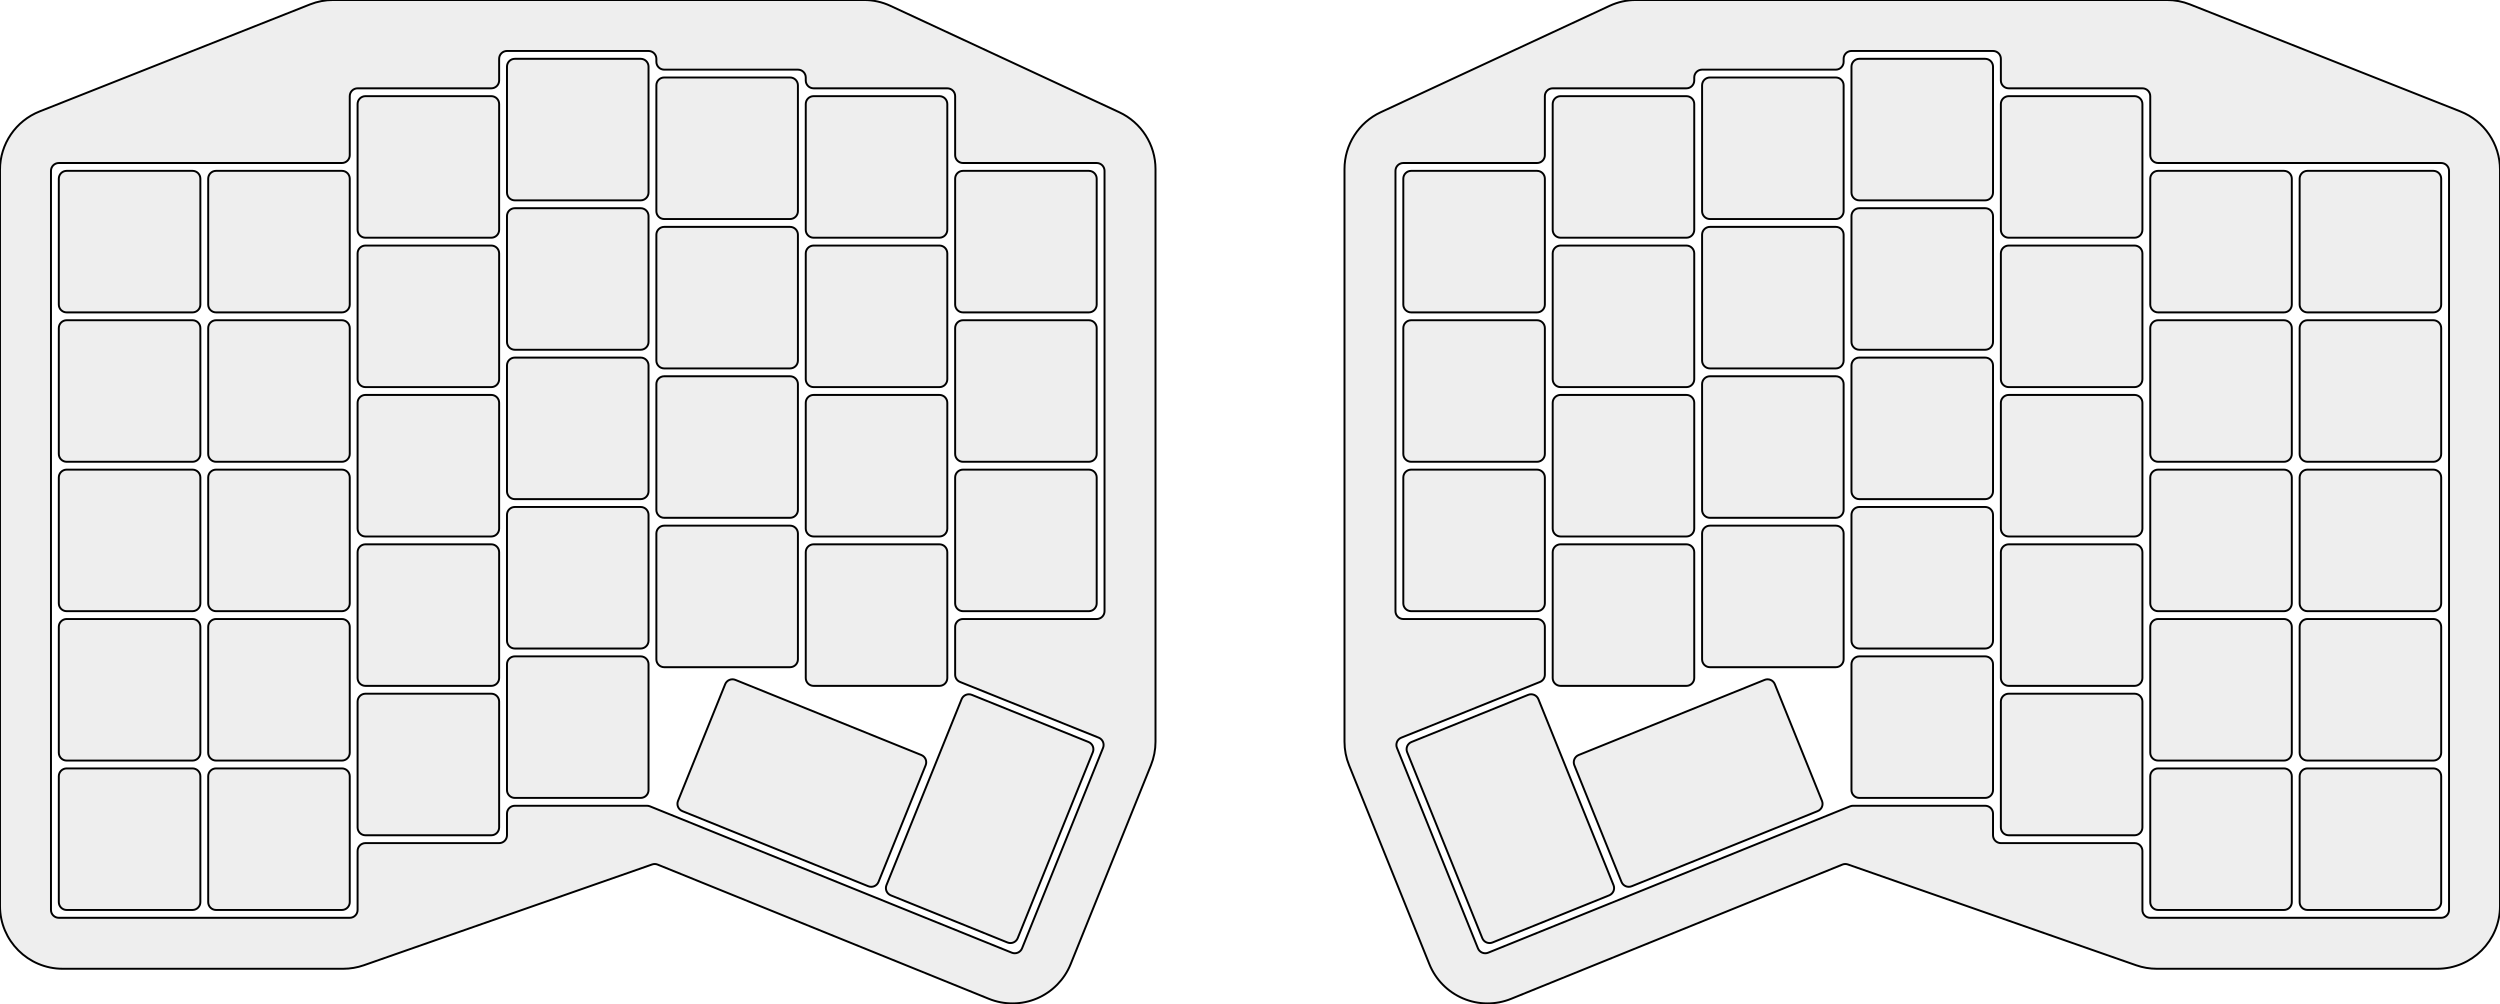
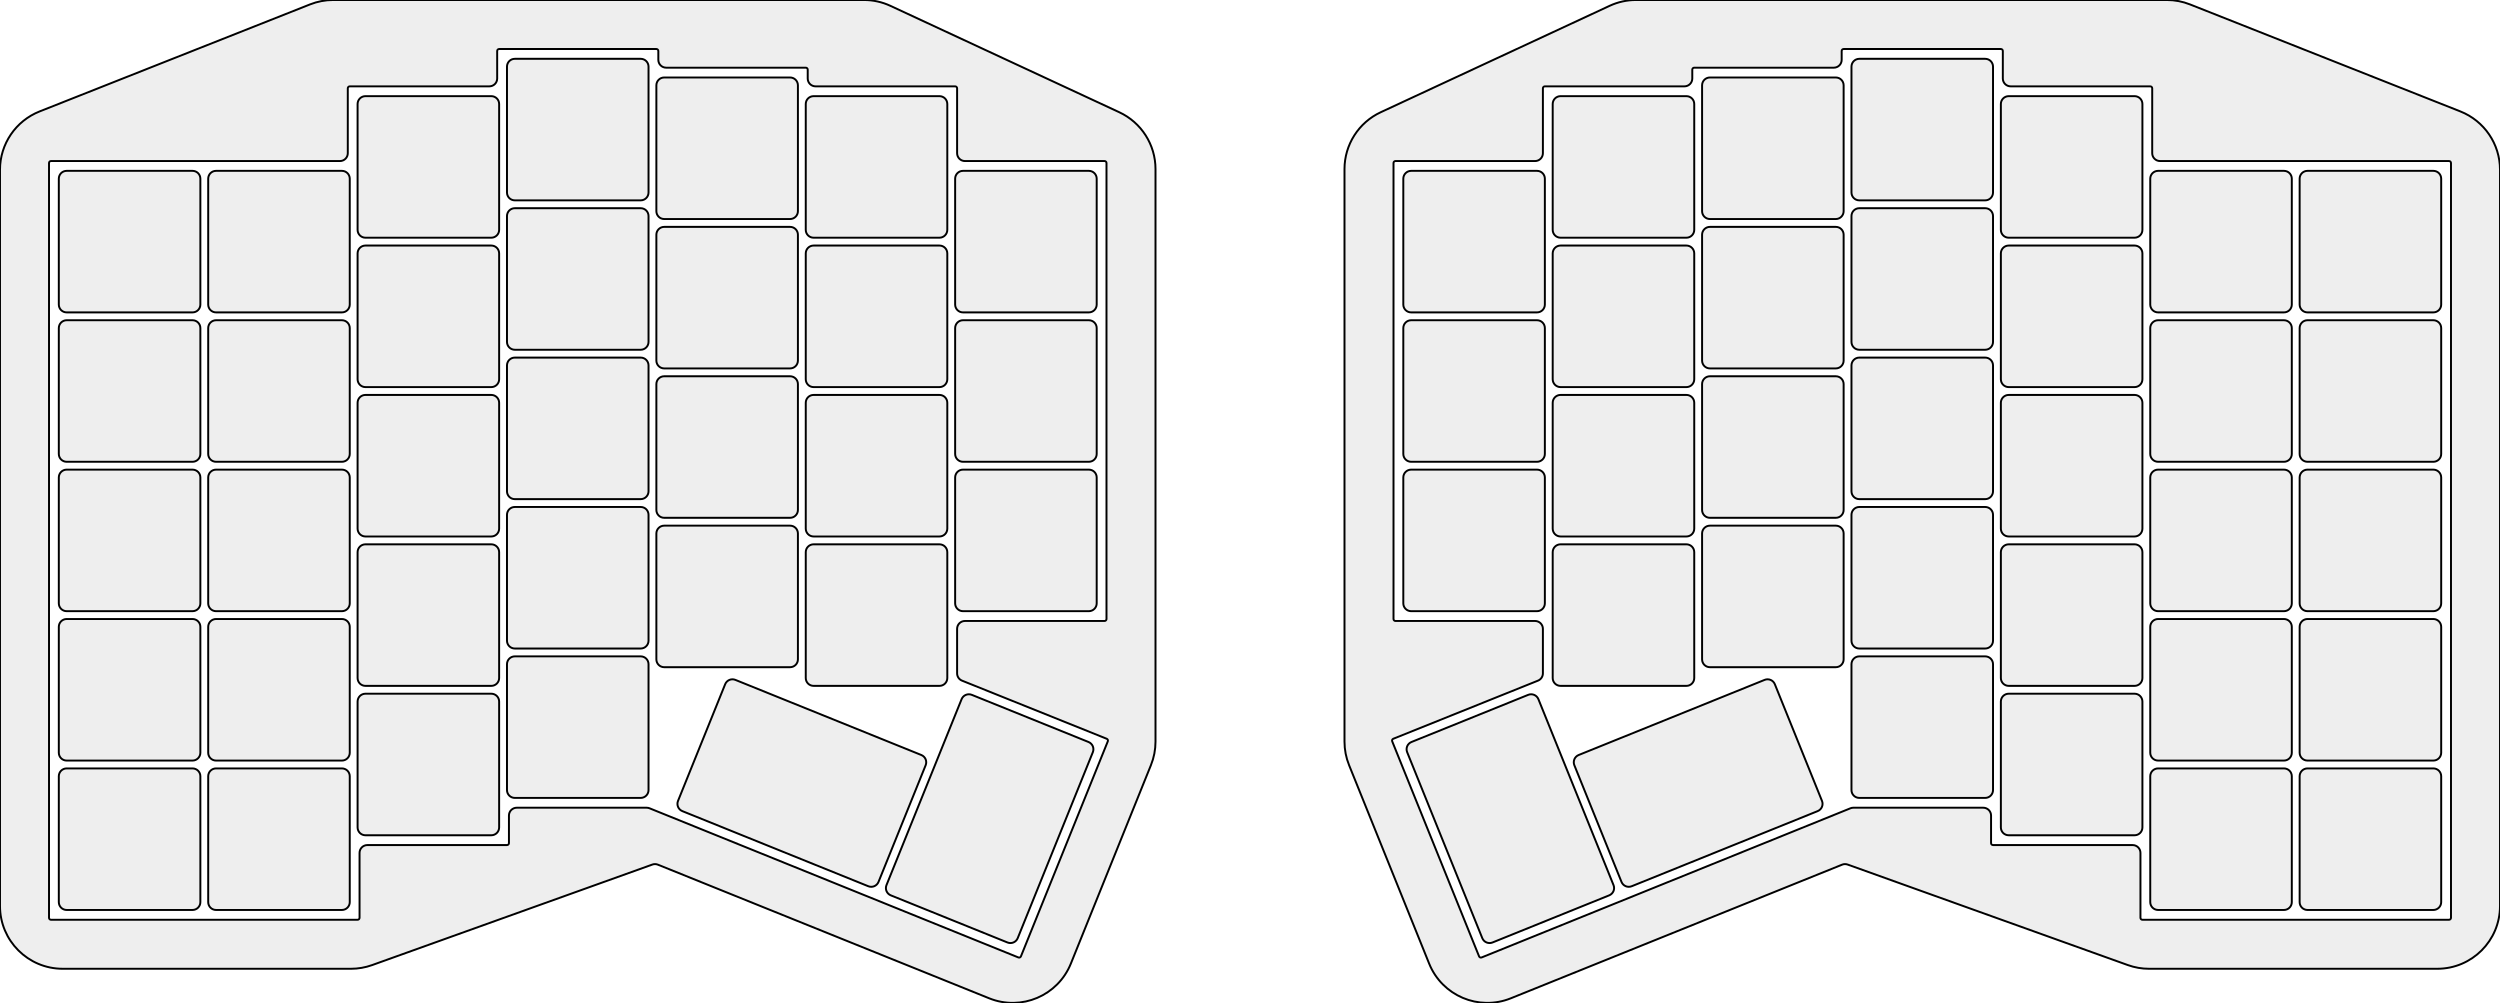
- <svg xmlns="http://www.w3.org/2000/svg" width="318.8mm" height="127.957mm" viewBox="0 0 318.8 127.957">
+ <svg xmlns="http://www.w3.org/2000/svg" width="318.8mm" height="127.886mm" viewBox="0 0 318.8 127.886">
  <g id="svgGroup" stroke-linecap="round" fill-rule="evenodd" font-size="9pt" stroke="#000" stroke-width="0.25mm" fill="none" style="stroke:#000;stroke-width:0.25mm;fill:#EEEEEE">
-     <path d="M 7.5 117.038 L 44.6 117.038 A 1 1 0 0 0 45.6 116.038 L 45.6 108.513 A 1 1 0 0 1 46.6 107.513 L 63.65 107.513 A 1 1 0 0 0 64.65 106.513 L 64.65 103.75 A 1 1 0 0 1 65.65 102.75 L 82.505 102.75 A 1 1 0 0 1 82.88 102.823 L 129.029 121.488 A 1 1 0 0 0 130.331 120.935 L 140.66 95.37 A 1 1 0 0 0 140.106 94.068 L 122.427 86.964 A 1 1 0 0 1 121.8 86.037 L 121.8 79.937 A 1 1 0 0 1 122.8 78.937 L 139.85 78.937 A 1 1 0 0 0 140.85 77.937 L 140.85 21.787 A 1 1 0 0 0 139.85 20.787 L 122.8 20.787 A 1 1 0 0 1 121.8 19.787 L 121.8 12.263 A 1 1 0 0 0 120.8 11.263 L 103.75 11.263 A 1 1 0 0 1 102.75 10.263 L 102.75 9.881 A 1 1 0 0 0 101.75 8.881 L 84.7 8.881 A 1 1 0 0 1 83.7 7.881 L 83.7 7.5 A 1 1 0 0 0 82.7 6.5 L 64.65 6.5 A 1 1 0 0 0 63.65 7.5 L 63.65 10.263 A 1 1 0 0 1 62.65 11.263 L 45.6 11.263 A 1 1 0 0 0 44.6 12.263 L 44.6 19.787 A 1 1 0 0 1 43.6 20.787 L 7.5 20.787 A 1 1 0 0 0 6.5 21.787 L 6.5 116.038 A 1 1 0 0 0 7.5 117.038 Z M 274.2 117.038 L 311.3 117.038 A 1 1 0 0 0 312.3 116.038 L 312.3 21.787 A 1 1 0 0 0 311.3 20.787 L 275.2 20.787 A 1 1 0 0 1 274.2 19.787 L 274.2 12.263 A 1 1 0 0 0 273.2 11.263 L 256.15 11.263 A 1 1 0 0 1 255.15 10.263 L 255.15 7.5 A 1 1 0 0 0 254.15 6.5 L 236.1 6.5 A 1 1 0 0 0 235.1 7.5 L 235.1 7.881 A 1 1 0 0 1 234.1 8.881 L 217.05 8.881 A 1 1 0 0 0 216.05 9.881 L 216.05 10.263 A 1 1 0 0 1 215.05 11.263 L 198 11.263 A 1 1 0 0 0 197 12.263 L 197 19.787 A 1 1 0 0 1 196 20.787 L 178.95 20.787 A 1 1 0 0 0 177.95 21.787 L 177.95 77.937 A 1 1 0 0 0 178.95 78.937 L 196 78.937 A 1 1 0 0 1 197 79.937 L 197 86.037 A 1 1 0 0 1 196.373 86.964 L 178.694 94.068 A 1 1 0 0 0 178.14 95.37 L 188.469 120.935 A 1 1 0 0 0 189.771 121.488 L 235.92 102.823 A 1 1 0 0 1 236.295 102.75 L 253.15 102.75 A 1 1 0 0 1 254.15 103.75 L 254.15 106.513 A 1 1 0 0 0 255.15 107.513 L 272.2 107.513 A 1 1 0 0 1 273.2 108.513 L 273.2 116.038 A 1 1 0 0 0 274.2 117.038 Z M 318.8 115.538 L 318.8 21.647 A 8 8 0 0 0 313.744 14.208 L 279.263 0.561 A 8 8 0 0 0 276.319 0 L 208.625 0 A 8 8 0 0 0 205.252 0.746 L 176.077 14.309 A 8 8 0 0 0 171.45 21.563 L 171.45 94.587 A 8 8 0 0 0 172.032 97.581 L 182.273 122.951 A 8 8 0 0 0 192.696 127.371 L 234.937 110.253 A 1 1 0 0 1 235.643 110.236 L 272.399 123.089 A 8 8 0 0 0 275.04 123.538 L 310.8 123.538 A 8 8 0 0 0 318.8 115.538 Z M 0 115.538 L 0 21.647 A 8 8 0 0 1 5.056 14.208 L 39.537 0.561 A 8 8 0 0 1 42.481 0 L 110.175 0 A 8 8 0 0 1 113.548 0.746 L 142.723 14.309 A 8 8 0 0 1 147.35 21.563 L 147.35 94.587 A 8 8 0 0 1 146.768 97.581 L 136.527 122.951 A 8 8 0 0 1 126.104 127.371 L 83.863 110.253 A 1 1 0 0 0 83.157 110.236 L 46.401 123.089 A 8 8 0 0 1 43.76 123.538 L 8 123.538 A 8 8 0 0 1 0 115.538 Z M 87.013 103.434 L 110.726 113.014 A 1 1 0 0 0 112.027 112.462 L 118.04 97.58 A 1 1 0 0 0 117.487 96.279 L 93.774 86.698 A 1 1 0 0 0 92.473 87.251 L 86.46 102.132 A 1 1 0 0 0 87.013 103.434 Z M 129.778 119.634 L 139.359 95.921 A 1 1 0 0 0 138.806 94.619 L 123.925 88.607 A 1 1 0 0 0 122.623 89.159 L 113.043 112.872 A 1 1 0 0 0 113.595 114.174 L 128.477 120.186 A 1 1 0 0 0 129.778 119.634 Z M 208.074 113.014 L 231.787 103.434 A 1 1 0 0 0 232.34 102.132 L 226.327 87.251 A 1 1 0 0 0 225.026 86.698 L 201.313 96.279 A 1 1 0 0 0 200.76 97.58 L 206.773 112.462 A 1 1 0 0 0 208.074 113.014 Z M 196.177 89.159 L 205.757 112.872 A 1 1 0 0 1 205.205 114.174 L 190.323 120.186 A 1 1 0 0 1 189.022 119.634 L 179.441 95.921 A 1 1 0 0 1 179.994 94.619 L 194.875 88.607 A 1 1 0 0 1 196.177 89.159 Z M 8.5 116.038 L 24.55 116.038 A 1 1 0 0 0 25.55 115.038 L 25.55 98.988 A 1 1 0 0 0 24.55 97.988 L 8.5 97.988 A 1 1 0 0 0 7.5 98.988 L 7.5 115.038 A 1 1 0 0 0 8.5 116.038 Z M 8.5 96.988 L 24.55 96.988 A 1 1 0 0 0 25.55 95.988 L 25.55 79.937 A 1 1 0 0 0 24.55 78.937 L 8.5 78.937 A 1 1 0 0 0 7.5 79.937 L 7.5 95.988 A 1 1 0 0 0 8.5 96.988 Z M 27.55 116.038 L 43.6 116.038 A 1 1 0 0 0 44.6 115.038 L 44.6 98.988 A 1 1 0 0 0 43.6 97.988 L 27.55 97.988 A 1 1 0 0 0 26.55 98.988 L 26.55 115.038 A 1 1 0 0 0 27.55 116.038 Z M 27.55 96.988 L 43.6 96.988 A 1 1 0 0 0 44.6 95.988 L 44.6 79.937 A 1 1 0 0 0 43.6 78.937 L 27.55 78.937 A 1 1 0 0 0 26.55 79.937 L 26.55 95.988 A 1 1 0 0 0 27.55 96.988 Z M 46.6 106.513 L 62.65 106.513 A 1 1 0 0 0 63.65 105.513 L 63.65 89.462 A 1 1 0 0 0 62.65 88.462 L 46.6 88.462 A 1 1 0 0 0 45.6 89.462 L 45.6 105.513 A 1 1 0 0 0 46.6 106.513 Z M 46.6 87.462 L 62.65 87.462 A 1 1 0 0 0 63.65 86.462 L 63.65 70.412 A 1 1 0 0 0 62.65 69.412 L 46.6 69.412 A 1 1 0 0 0 45.6 70.412 L 45.6 86.462 A 1 1 0 0 0 46.6 87.462 Z M 65.65 101.75 L 81.7 101.75 A 1 1 0 0 0 82.7 100.75 L 82.7 84.7 A 1 1 0 0 0 81.7 83.7 L 65.65 83.7 A 1 1 0 0 0 64.65 84.7 L 64.65 100.75 A 1 1 0 0 0 65.65 101.75 Z M 65.65 82.7 L 81.7 82.7 A 1 1 0 0 0 82.7 81.7 L 82.7 65.65 A 1 1 0 0 0 81.7 64.65 L 65.65 64.65 A 1 1 0 0 0 64.65 65.65 L 64.65 81.7 A 1 1 0 0 0 65.65 82.7 Z M 84.7 85.081 L 100.75 85.081 A 1 1 0 0 0 101.75 84.081 L 101.75 68.031 A 1 1 0 0 0 100.75 67.031 L 84.7 67.031 A 1 1 0 0 0 83.7 68.031 L 83.7 84.081 A 1 1 0 0 0 84.7 85.081 Z M 103.75 87.462 L 119.8 87.462 A 1 1 0 0 0 120.8 86.462 L 120.8 70.412 A 1 1 0 0 0 119.8 69.412 L 103.75 69.412 A 1 1 0 0 0 102.75 70.412 L 102.75 86.462 A 1 1 0 0 0 103.75 87.462 Z M 294.25 116.038 L 310.3 116.038 A 1 1 0 0 0 311.3 115.038 L 311.3 98.988 A 1 1 0 0 0 310.3 97.988 L 294.25 97.988 A 1 1 0 0 0 293.25 98.988 L 293.25 115.038 A 1 1 0 0 0 294.25 116.038 Z M 294.25 96.988 L 310.3 96.988 A 1 1 0 0 0 311.3 95.988 L 311.3 79.937 A 1 1 0 0 0 310.3 78.937 L 294.25 78.937 A 1 1 0 0 0 293.25 79.937 L 293.25 95.988 A 1 1 0 0 0 294.25 96.988 Z M 275.2 116.038 L 291.25 116.038 A 1 1 0 0 0 292.25 115.038 L 292.25 98.988 A 1 1 0 0 0 291.25 97.988 L 275.2 97.988 A 1 1 0 0 0 274.2 98.988 L 274.2 115.038 A 1 1 0 0 0 275.2 116.038 Z M 275.2 96.988 L 291.25 96.988 A 1 1 0 0 0 292.25 95.988 L 292.25 79.937 A 1 1 0 0 0 291.25 78.937 L 275.2 78.937 A 1 1 0 0 0 274.2 79.937 L 274.2 95.988 A 1 1 0 0 0 275.2 96.988 Z M 256.15 106.513 L 272.2 106.513 A 1 1 0 0 0 273.2 105.513 L 273.2 89.462 A 1 1 0 0 0 272.2 88.462 L 256.15 88.462 A 1 1 0 0 0 255.15 89.462 L 255.15 105.513 A 1 1 0 0 0 256.15 106.513 Z M 256.15 87.462 L 272.2 87.462 A 1 1 0 0 0 273.2 86.462 L 273.2 70.412 A 1 1 0 0 0 272.2 69.412 L 256.15 69.412 A 1 1 0 0 0 255.15 70.412 L 255.15 86.462 A 1 1 0 0 0 256.15 87.462 Z M 237.1 101.75 L 253.15 101.75 A 1 1 0 0 0 254.15 100.75 L 254.15 84.7 A 1 1 0 0 0 253.15 83.7 L 237.1 83.7 A 1 1 0 0 0 236.1 84.7 L 236.1 100.75 A 1 1 0 0 0 237.1 101.75 Z M 237.1 82.7 L 253.15 82.7 A 1 1 0 0 0 254.15 81.7 L 254.15 65.65 A 1 1 0 0 0 253.15 64.65 L 237.1 64.65 A 1 1 0 0 0 236.1 65.65 L 236.1 81.7 A 1 1 0 0 0 237.1 82.7 Z M 218.05 85.081 L 234.1 85.081 A 1 1 0 0 0 235.1 84.081 L 235.1 68.031 A 1 1 0 0 0 234.1 67.031 L 218.05 67.031 A 1 1 0 0 0 217.05 68.031 L 217.05 84.081 A 1 1 0 0 0 218.05 85.081 Z M 199 87.462 L 215.05 87.462 A 1 1 0 0 0 216.05 86.462 L 216.05 70.412 A 1 1 0 0 0 215.05 69.412 L 199 69.412 A 1 1 0 0 0 198 70.412 L 198 86.462 A 1 1 0 0 0 199 87.462 Z M 8.5 77.937 L 24.55 77.937 A 1 1 0 0 0 25.55 76.937 L 25.55 60.887 A 1 1 0 0 0 24.55 59.887 L 8.5 59.887 A 1 1 0 0 0 7.5 60.887 L 7.5 76.937 A 1 1 0 0 0 8.5 77.937 Z M 8.5 58.887 L 24.55 58.887 A 1 1 0 0 0 25.55 57.887 L 25.55 41.837 A 1 1 0 0 0 24.55 40.837 L 8.5 40.837 A 1 1 0 0 0 7.5 41.837 L 7.5 57.887 A 1 1 0 0 0 8.5 58.887 Z M 8.5 39.837 L 24.55 39.837 A 1 1 0 0 0 25.55 38.837 L 25.55 22.787 A 1 1 0 0 0 24.55 21.787 L 8.5 21.787 A 1 1 0 0 0 7.5 22.787 L 7.5 38.837 A 1 1 0 0 0 8.5 39.837 Z M 27.55 77.937 L 43.6 77.937 A 1 1 0 0 0 44.6 76.937 L 44.6 60.887 A 1 1 0 0 0 43.6 59.887 L 27.55 59.887 A 1 1 0 0 0 26.55 60.887 L 26.55 76.937 A 1 1 0 0 0 27.55 77.937 Z M 27.55 58.887 L 43.6 58.887 A 1 1 0 0 0 44.6 57.887 L 44.6 41.837 A 1 1 0 0 0 43.6 40.837 L 27.55 40.837 A 1 1 0 0 0 26.55 41.837 L 26.55 57.887 A 1 1 0 0 0 27.55 58.887 Z M 27.55 39.837 L 43.6 39.837 A 1 1 0 0 0 44.6 38.837 L 44.6 22.787 A 1 1 0 0 0 43.6 21.787 L 27.55 21.787 A 1 1 0 0 0 26.55 22.787 L 26.55 38.837 A 1 1 0 0 0 27.55 39.837 Z M 46.6 68.412 L 62.65 68.412 A 1 1 0 0 0 63.65 67.412 L 63.65 51.362 A 1 1 0 0 0 62.65 50.362 L 46.6 50.362 A 1 1 0 0 0 45.6 51.362 L 45.6 67.412 A 1 1 0 0 0 46.6 68.412 Z M 46.6 49.363 L 62.65 49.363 A 1 1 0 0 0 63.65 48.363 L 63.65 32.313 A 1 1 0 0 0 62.65 31.313 L 46.6 31.313 A 1 1 0 0 0 45.6 32.313 L 45.6 48.363 A 1 1 0 0 0 46.6 49.363 Z M 46.6 30.313 L 62.65 30.313 A 1 1 0 0 0 63.65 29.313 L 63.65 13.263 A 1 1 0 0 0 62.65 12.263 L 46.6 12.263 A 1 1 0 0 0 45.6 13.263 L 45.6 29.313 A 1 1 0 0 0 46.6 30.313 Z M 65.65 63.65 L 81.7 63.65 A 1 1 0 0 0 82.7 62.65 L 82.7 46.6 A 1 1 0 0 0 81.7 45.6 L 65.65 45.6 A 1 1 0 0 0 64.65 46.6 L 64.65 62.65 A 1 1 0 0 0 65.65 63.65 Z M 65.65 44.6 L 81.7 44.6 A 1 1 0 0 0 82.7 43.6 L 82.7 27.55 A 1 1 0 0 0 81.7 26.55 L 65.65 26.55 A 1 1 0 0 0 64.65 27.55 L 64.65 43.6 A 1 1 0 0 0 65.65 44.6 Z M 65.65 25.55 L 81.7 25.55 A 1 1 0 0 0 82.7 24.55 L 82.7 8.5 A 1 1 0 0 0 81.7 7.5 L 65.65 7.5 A 1 1 0 0 0 64.65 8.5 L 64.65 24.55 A 1 1 0 0 0 65.65 25.55 Z M 84.7 66.031 L 100.75 66.031 A 1 1 0 0 0 101.75 65.031 L 101.75 48.981 A 1 1 0 0 0 100.75 47.981 L 84.7 47.981 A 1 1 0 0 0 83.7 48.981 L 83.7 65.031 A 1 1 0 0 0 84.7 66.031 Z M 84.7 46.981 L 100.75 46.981 A 1 1 0 0 0 101.75 45.981 L 101.75 29.931 A 1 1 0 0 0 100.75 28.931 L 84.7 28.931 A 1 1 0 0 0 83.7 29.931 L 83.7 45.981 A 1 1 0 0 0 84.7 46.981 Z M 84.7 27.931 L 100.75 27.931 A 1 1 0 0 0 101.75 26.931 L 101.75 10.881 A 1 1 0 0 0 100.75 9.881 L 84.7 9.881 A 1 1 0 0 0 83.7 10.881 L 83.7 26.931 A 1 1 0 0 0 84.7 27.931 Z M 103.75 68.412 L 119.8 68.412 A 1 1 0 0 0 120.8 67.412 L 120.8 51.362 A 1 1 0 0 0 119.8 50.362 L 103.75 50.362 A 1 1 0 0 0 102.75 51.362 L 102.75 67.412 A 1 1 0 0 0 103.75 68.412 Z M 103.75 49.363 L 119.8 49.363 A 1 1 0 0 0 120.8 48.363 L 120.8 32.313 A 1 1 0 0 0 119.8 31.313 L 103.75 31.313 A 1 1 0 0 0 102.75 32.313 L 102.75 48.363 A 1 1 0 0 0 103.75 49.363 Z M 103.75 30.313 L 119.8 30.313 A 1 1 0 0 0 120.8 29.313 L 120.8 13.263 A 1 1 0 0 0 119.8 12.263 L 103.75 12.263 A 1 1 0 0 0 102.75 13.263 L 102.75 29.313 A 1 1 0 0 0 103.75 30.313 Z M 122.8 77.937 L 138.85 77.937 A 1 1 0 0 0 139.85 76.937 L 139.85 60.887 A 1 1 0 0 0 138.85 59.887 L 122.8 59.887 A 1 1 0 0 0 121.8 60.887 L 121.8 76.937 A 1 1 0 0 0 122.8 77.937 Z M 122.8 58.887 L 138.85 58.887 A 1 1 0 0 0 139.85 57.887 L 139.85 41.837 A 1 1 0 0 0 138.85 40.837 L 122.8 40.837 A 1 1 0 0 0 121.8 41.837 L 121.8 57.887 A 1 1 0 0 0 122.8 58.887 Z M 122.8 39.837 L 138.85 39.837 A 1 1 0 0 0 139.85 38.837 L 139.85 22.787 A 1 1 0 0 0 138.85 21.787 L 122.8 21.787 A 1 1 0 0 0 121.8 22.787 L 121.8 38.837 A 1 1 0 0 0 122.8 39.837 Z M 294.25 77.937 L 310.3 77.937 A 1 1 0 0 0 311.3 76.937 L 311.3 60.887 A 1 1 0 0 0 310.3 59.887 L 294.25 59.887 A 1 1 0 0 0 293.25 60.887 L 293.25 76.937 A 1 1 0 0 0 294.25 77.937 Z M 294.25 58.887 L 310.3 58.887 A 1 1 0 0 0 311.3 57.887 L 311.3 41.837 A 1 1 0 0 0 310.3 40.837 L 294.25 40.837 A 1 1 0 0 0 293.25 41.837 L 293.25 57.887 A 1 1 0 0 0 294.25 58.887 Z M 294.25 39.837 L 310.3 39.837 A 1 1 0 0 0 311.3 38.837 L 311.3 22.787 A 1 1 0 0 0 310.3 21.787 L 294.25 21.787 A 1 1 0 0 0 293.25 22.787 L 293.25 38.837 A 1 1 0 0 0 294.25 39.837 Z M 275.2 77.937 L 291.25 77.937 A 1 1 0 0 0 292.25 76.937 L 292.25 60.887 A 1 1 0 0 0 291.25 59.887 L 275.2 59.887 A 1 1 0 0 0 274.2 60.887 L 274.2 76.937 A 1 1 0 0 0 275.2 77.937 Z M 275.2 58.887 L 291.25 58.887 A 1 1 0 0 0 292.25 57.887 L 292.25 41.837 A 1 1 0 0 0 291.25 40.837 L 275.2 40.837 A 1 1 0 0 0 274.2 41.837 L 274.2 57.887 A 1 1 0 0 0 275.2 58.887 Z M 275.2 39.837 L 291.25 39.837 A 1 1 0 0 0 292.25 38.837 L 292.25 22.787 A 1 1 0 0 0 291.25 21.787 L 275.2 21.787 A 1 1 0 0 0 274.2 22.787 L 274.2 38.837 A 1 1 0 0 0 275.2 39.837 Z M 256.15 68.412 L 272.2 68.412 A 1 1 0 0 0 273.2 67.412 L 273.2 51.362 A 1 1 0 0 0 272.2 50.362 L 256.15 50.362 A 1 1 0 0 0 255.15 51.362 L 255.15 67.412 A 1 1 0 0 0 256.15 68.412 Z M 256.15 49.363 L 272.2 49.363 A 1 1 0 0 0 273.2 48.363 L 273.2 32.313 A 1 1 0 0 0 272.2 31.313 L 256.15 31.313 A 1 1 0 0 0 255.15 32.313 L 255.15 48.363 A 1 1 0 0 0 256.15 49.363 Z M 256.15 30.313 L 272.2 30.313 A 1 1 0 0 0 273.2 29.313 L 273.2 13.263 A 1 1 0 0 0 272.2 12.263 L 256.15 12.263 A 1 1 0 0 0 255.15 13.263 L 255.15 29.313 A 1 1 0 0 0 256.15 30.313 Z M 237.1 63.65 L 253.15 63.65 A 1 1 0 0 0 254.15 62.65 L 254.15 46.6 A 1 1 0 0 0 253.15 45.6 L 237.1 45.6 A 1 1 0 0 0 236.1 46.6 L 236.1 62.65 A 1 1 0 0 0 237.1 63.65 Z M 237.1 44.6 L 253.15 44.6 A 1 1 0 0 0 254.15 43.6 L 254.15 27.55 A 1 1 0 0 0 253.15 26.55 L 237.1 26.55 A 1 1 0 0 0 236.1 27.55 L 236.1 43.6 A 1 1 0 0 0 237.1 44.6 Z M 237.1 25.55 L 253.15 25.55 A 1 1 0 0 0 254.15 24.55 L 254.15 8.5 A 1 1 0 0 0 253.15 7.5 L 237.1 7.5 A 1 1 0 0 0 236.1 8.5 L 236.1 24.55 A 1 1 0 0 0 237.1 25.55 Z M 218.05 66.031 L 234.1 66.031 A 1 1 0 0 0 235.1 65.031 L 235.1 48.981 A 1 1 0 0 0 234.1 47.981 L 218.05 47.981 A 1 1 0 0 0 217.05 48.981 L 217.05 65.031 A 1 1 0 0 0 218.05 66.031 Z M 218.05 46.981 L 234.1 46.981 A 1 1 0 0 0 235.1 45.981 L 235.1 29.931 A 1 1 0 0 0 234.1 28.931 L 218.05 28.931 A 1 1 0 0 0 217.05 29.931 L 217.05 45.981 A 1 1 0 0 0 218.05 46.981 Z M 218.05 27.931 L 234.1 27.931 A 1 1 0 0 0 235.1 26.931 L 235.1 10.881 A 1 1 0 0 0 234.1 9.881 L 218.05 9.881 A 1 1 0 0 0 217.05 10.881 L 217.05 26.931 A 1 1 0 0 0 218.05 27.931 Z M 199 68.412 L 215.05 68.412 A 1 1 0 0 0 216.05 67.412 L 216.05 51.362 A 1 1 0 0 0 215.05 50.362 L 199 50.362 A 1 1 0 0 0 198 51.362 L 198 67.412 A 1 1 0 0 0 199 68.412 Z M 199 49.363 L 215.05 49.363 A 1 1 0 0 0 216.05 48.363 L 216.05 32.313 A 1 1 0 0 0 215.05 31.313 L 199 31.313 A 1 1 0 0 0 198 32.313 L 198 48.363 A 1 1 0 0 0 199 49.363 Z M 199 30.313 L 215.05 30.313 A 1 1 0 0 0 216.05 29.313 L 216.05 13.263 A 1 1 0 0 0 215.05 12.263 L 199 12.263 A 1 1 0 0 0 198 13.263 L 198 29.313 A 1 1 0 0 0 199 30.313 Z M 179.95 77.937 L 196 77.937 A 1 1 0 0 0 197 76.937 L 197 60.887 A 1 1 0 0 0 196 59.887 L 179.95 59.887 A 1 1 0 0 0 178.95 60.887 L 178.95 76.937 A 1 1 0 0 0 179.95 77.937 Z M 179.95 58.887 L 196 58.887 A 1 1 0 0 0 197 57.887 L 197 41.837 A 1 1 0 0 0 196 40.837 L 179.95 40.837 A 1 1 0 0 0 178.95 41.837 L 178.95 57.887 A 1 1 0 0 0 179.95 58.887 Z M 179.95 39.837 L 196 39.837 A 1 1 0 0 0 197 38.837 L 197 22.787 A 1 1 0 0 0 196 21.787 L 179.95 21.787 A 1 1 0 0 0 178.95 22.787 L 178.95 38.837 A 1 1 0 0 0 179.95 39.837 Z" vector-effect="non-scaling-stroke" />
+     <path d="M 273.2 117.288 L 312.3 117.288 A 0.25 0.25 0 0 0 312.55 117.038 L 312.55 20.787 A 0.25 0.25 0 0 0 312.3 20.537 L 275.45 20.537 A 1 1 0 0 1 274.45 19.537 L 274.45 11.262 A 0.25 0.25 0 0 0 274.2 11.012 L 256.4 11.012 A 1 1 0 0 1 255.4 10.012 L 255.4 6.5 A 0.25 0.25 0 0 0 255.15 6.25 L 235.1 6.25 A 0.25 0.25 0 0 0 234.85 6.5 L 234.85 7.631 A 1 1 0 0 1 233.85 8.631 L 216.05 8.631 A 0.25 0.25 0 0 0 215.8 8.881 L 215.8 10.012 A 1 1 0 0 1 214.8 11.012 L 197 11.012 A 0.25 0.25 0 0 0 196.75 11.262 L 196.75 19.537 A 1 1 0 0 1 195.75 20.537 L 177.95 20.537 A 0.25 0.25 0 0 0 177.7 20.787 L 177.7 78.937 A 0.25 0.25 0 0 0 177.95 79.187 L 195.75 79.187 A 1 1 0 0 1 196.75 80.187 L 196.75 85.868 A 1 1 0 0 1 196.123 86.796 L 177.671 94.209 A 0.25 0.25 0 0 0 177.533 94.535 L 188.612 121.956 A 0.25 0.25 0 0 0 188.937 122.094 L 235.968 103.073 A 1 1 0 0 1 236.343 103 L 252.9 103 A 1 1 0 0 1 253.9 104 L 253.9 107.513 A 0.25 0.25 0 0 0 254.15 107.763 L 271.95 107.763 A 1 1 0 0 1 272.95 108.763 L 272.95 117.038 A 0.25 0.25 0 0 0 273.2 117.288 Z M 6.5 117.288 L 45.6 117.288 A 0.25 0.25 0 0 0 45.85 117.038 L 45.85 108.763 A 1 1 0 0 1 46.85 107.763 L 64.65 107.763 A 0.25 0.25 0 0 0 64.9 107.513 L 64.9 104 A 1 1 0 0 1 65.9 103 L 82.457 103 A 1 1 0 0 1 82.832 103.073 L 129.863 122.094 A 0.25 0.25 0 0 0 130.188 121.956 L 141.267 94.535 A 0.25 0.25 0 0 0 141.129 94.209 L 122.677 86.796 A 1 1 0 0 1 122.05 85.868 L 122.05 80.187 A 1 1 0 0 1 123.05 79.187 L 140.85 79.187 A 0.25 0.25 0 0 0 141.1 78.937 L 141.1 20.787 A 0.25 0.25 0 0 0 140.85 20.537 L 123.05 20.537 A 1 1 0 0 1 122.05 19.537 L 122.05 11.262 A 0.25 0.25 0 0 0 121.8 11.012 L 104 11.012 A 1 1 0 0 1 103 10.012 L 103 8.881 A 0.25 0.25 0 0 0 102.75 8.631 L 84.95 8.631 A 1 1 0 0 1 83.95 7.631 L 83.95 6.5 A 0.25 0.25 0 0 0 83.7 6.25 L 63.65 6.25 A 0.25 0.25 0 0 0 63.4 6.5 L 63.4 10.012 A 1 1 0 0 1 62.4 11.012 L 44.6 11.012 A 0.25 0.25 0 0 0 44.35 11.262 L 44.35 19.537 A 1 1 0 0 1 43.35 20.537 L 6.5 20.537 A 0.25 0.25 0 0 0 6.25 20.787 L 6.25 117.038 A 0.25 0.25 0 0 0 6.5 117.288 Z M 0 115.538 L 0 21.647 A 8 8 0 0 1 5.056 14.208 L 39.537 0.561 A 8 8 0 0 1 42.481 0 L 110.175 0 A 8 8 0 0 1 113.548 0.746 L 142.723 14.309 A 8 8 0 0 1 147.35 21.563 L 147.35 94.574 A 8 8 0 0 1 146.769 97.568 A 6 6 0 0 1 146.768 97.569 L 136.555 122.88 A 8 8 0 0 1 126.143 127.305 L 83.897 110.263 A 1 1 0 0 0 83.186 110.249 L 47.454 123.068 A 8 8 0 0 1 44.752 123.538 L 8 123.538 A 8 8 0 0 1 0 115.538 Z M 318.8 115.538 L 318.8 21.647 A 8 8 0 0 0 313.744 14.208 L 279.263 0.561 A 8 8 0 0 0 276.319 0 L 208.625 0 A 8 8 0 0 0 205.252 0.746 L 176.077 14.309 A 8 8 0 0 0 171.45 21.563 L 171.45 94.574 A 8 8 0 0 0 172.031 97.568 A 6 6 0 0 0 172.032 97.569 L 182.245 122.88 A 8 8 0 0 0 192.657 127.305 L 234.903 110.263 A 1 1 0 0 1 235.614 110.249 L 271.346 123.068 A 8 8 0 0 0 274.048 123.538 L 310.8 123.538 A 8 8 0 0 0 318.8 115.538 Z M 87.013 103.434 L 110.726 113.014 A 1 1 0 0 0 112.027 112.462 L 118.04 97.58 A 1 1 0 0 0 117.487 96.279 L 93.774 86.698 A 1 1 0 0 0 92.473 87.251 L 86.46 102.132 A 1 1 0 0 0 87.013 103.434 Z M 196.177 89.159 L 205.757 112.872 A 1 1 0 0 1 205.205 114.174 L 190.323 120.186 A 1 1 0 0 1 189.022 119.634 L 179.441 95.921 A 1 1 0 0 1 179.994 94.619 L 194.875 88.607 A 1 1 0 0 1 196.177 89.159 Z M 129.778 119.634 L 139.359 95.921 A 1 1 0 0 0 138.806 94.619 L 123.925 88.607 A 1 1 0 0 0 122.623 89.159 L 113.043 112.872 A 1 1 0 0 0 113.595 114.174 L 128.477 120.186 A 1 1 0 0 0 129.778 119.634 Z M 208.074 113.014 L 231.787 103.434 A 1 1 0 0 0 232.34 102.132 L 226.327 87.251 A 1 1 0 0 0 225.026 86.698 L 201.313 96.279 A 1 1 0 0 0 200.76 97.58 L 206.773 112.462 A 1 1 0 0 0 208.074 113.014 Z M 65.65 101.75 L 81.7 101.75 A 1 1 0 0 0 82.7 100.75 L 82.7 84.7 A 1 1 0 0 0 81.7 83.7 L 65.65 83.7 A 1 1 0 0 0 64.65 84.7 L 64.65 100.75 A 1 1 0 0 0 65.65 101.75 Z M 65.65 82.7 L 81.7 82.7 A 1 1 0 0 0 82.7 81.7 L 82.7 65.65 A 1 1 0 0 0 81.7 64.65 L 65.65 64.65 A 1 1 0 0 0 64.65 65.65 L 64.65 81.7 A 1 1 0 0 0 65.65 82.7 Z M 84.7 85.081 L 100.75 85.081 A 1 1 0 0 0 101.75 84.081 L 101.75 68.031 A 1 1 0 0 0 100.75 67.031 L 84.7 67.031 A 1 1 0 0 0 83.7 68.031 L 83.7 84.081 A 1 1 0 0 0 84.7 85.081 Z M 103.75 87.462 L 119.8 87.462 A 1 1 0 0 0 120.8 86.462 L 120.8 70.412 A 1 1 0 0 0 119.8 69.412 L 103.75 69.412 A 1 1 0 0 0 102.75 70.412 L 102.75 86.462 A 1 1 0 0 0 103.75 87.462 Z M 122.8 77.937 L 138.85 77.937 A 1 1 0 0 0 139.85 76.937 L 139.85 60.887 A 1 1 0 0 0 138.85 59.887 L 122.8 59.887 A 1 1 0 0 0 121.8 60.887 L 121.8 76.937 A 1 1 0 0 0 122.8 77.937 Z M 294.25 116.038 L 310.3 116.038 A 1 1 0 0 0 311.3 115.038 L 311.3 98.988 A 1 1 0 0 0 310.3 97.988 L 294.25 97.988 A 1 1 0 0 0 293.25 98.988 L 293.25 115.038 A 1 1 0 0 0 294.25 116.038 Z M 294.25 96.988 L 310.3 96.988 A 1 1 0 0 0 311.3 95.988 L 311.3 79.937 A 1 1 0 0 0 310.3 78.937 L 294.25 78.937 A 1 1 0 0 0 293.25 79.937 L 293.25 95.988 A 1 1 0 0 0 294.25 96.988 Z M 294.25 77.937 L 310.3 77.937 A 1 1 0 0 0 311.3 76.937 L 311.3 60.887 A 1 1 0 0 0 310.3 59.887 L 294.25 59.887 A 1 1 0 0 0 293.25 60.887 L 293.25 76.937 A 1 1 0 0 0 294.25 77.937 Z M 275.2 116.038 L 291.25 116.038 A 1 1 0 0 0 292.25 115.038 L 292.25 98.988 A 1 1 0 0 0 291.25 97.988 L 275.2 97.988 A 1 1 0 0 0 274.2 98.988 L 274.2 115.038 A 1 1 0 0 0 275.2 116.038 Z M 275.2 96.988 L 291.25 96.988 A 1 1 0 0 0 292.25 95.988 L 292.25 79.937 A 1 1 0 0 0 291.25 78.937 L 275.2 78.937 A 1 1 0 0 0 274.2 79.937 L 274.2 95.988 A 1 1 0 0 0 275.2 96.988 Z M 275.2 77.937 L 291.25 77.937 A 1 1 0 0 0 292.25 76.937 L 292.25 60.887 A 1 1 0 0 0 291.25 59.887 L 275.2 59.887 A 1 1 0 0 0 274.2 60.887 L 274.2 76.937 A 1 1 0 0 0 275.2 77.937 Z M 256.15 106.513 L 272.2 106.513 A 1 1 0 0 0 273.2 105.513 L 273.2 89.462 A 1 1 0 0 0 272.2 88.462 L 256.15 88.462 A 1 1 0 0 0 255.15 89.462 L 255.15 105.513 A 1 1 0 0 0 256.15 106.513 Z M 256.15 87.462 L 272.2 87.462 A 1 1 0 0 0 273.2 86.462 L 273.2 70.412 A 1 1 0 0 0 272.2 69.412 L 256.15 69.412 A 1 1 0 0 0 255.15 70.412 L 255.15 86.462 A 1 1 0 0 0 256.15 87.462 Z M 237.1 101.75 L 253.15 101.75 A 1 1 0 0 0 254.15 100.75 L 254.15 84.7 A 1 1 0 0 0 253.15 83.7 L 237.1 83.7 A 1 1 0 0 0 236.1 84.7 L 236.1 100.75 A 1 1 0 0 0 237.1 101.75 Z M 237.1 82.7 L 253.15 82.7 A 1 1 0 0 0 254.15 81.7 L 254.15 65.65 A 1 1 0 0 0 253.15 64.65 L 237.1 64.65 A 1 1 0 0 0 236.1 65.65 L 236.1 81.7 A 1 1 0 0 0 237.1 82.7 Z M 218.05 85.081 L 234.1 85.081 A 1 1 0 0 0 235.1 84.081 L 235.1 68.031 A 1 1 0 0 0 234.1 67.031 L 218.05 67.031 A 1 1 0 0 0 217.05 68.031 L 217.05 84.081 A 1 1 0 0 0 218.05 85.081 Z M 179.95 77.937 L 196 77.937 A 1 1 0 0 0 197 76.937 L 197 60.887 A 1 1 0 0 0 196 59.887 L 179.95 59.887 A 1 1 0 0 0 178.95 60.887 L 178.95 76.937 A 1 1 0 0 0 179.95 77.937 Z M 8.5 116.038 L 24.55 116.038 A 1 1 0 0 0 25.55 115.038 L 25.55 98.988 A 1 1 0 0 0 24.55 97.988 L 8.5 97.988 A 1 1 0 0 0 7.5 98.988 L 7.5 115.038 A 1 1 0 0 0 8.5 116.038 Z M 8.5 96.988 L 24.55 96.988 A 1 1 0 0 0 25.55 95.988 L 25.55 79.937 A 1 1 0 0 0 24.55 78.937 L 8.5 78.937 A 1 1 0 0 0 7.5 79.937 L 7.5 95.988 A 1 1 0 0 0 8.5 96.988 Z M 8.5 77.937 L 24.55 77.937 A 1 1 0 0 0 25.55 76.937 L 25.55 60.887 A 1 1 0 0 0 24.55 59.887 L 8.5 59.887 A 1 1 0 0 0 7.5 60.887 L 7.5 76.937 A 1 1 0 0 0 8.5 77.937 Z M 27.55 116.038 L 43.6 116.038 A 1 1 0 0 0 44.6 115.038 L 44.6 98.988 A 1 1 0 0 0 43.6 97.988 L 27.55 97.988 A 1 1 0 0 0 26.55 98.988 L 26.55 115.038 A 1 1 0 0 0 27.55 116.038 Z M 27.55 96.988 L 43.6 96.988 A 1 1 0 0 0 44.6 95.988 L 44.6 79.937 A 1 1 0 0 0 43.6 78.937 L 27.55 78.937 A 1 1 0 0 0 26.55 79.937 L 26.55 95.988 A 1 1 0 0 0 27.55 96.988 Z M 27.55 77.937 L 43.6 77.937 A 1 1 0 0 0 44.6 76.937 L 44.6 60.887 A 1 1 0 0 0 43.6 59.887 L 27.55 59.887 A 1 1 0 0 0 26.55 60.887 L 26.55 76.937 A 1 1 0 0 0 27.55 77.937 Z M 46.6 106.513 L 62.65 106.513 A 1 1 0 0 0 63.65 105.513 L 63.65 89.462 A 1 1 0 0 0 62.65 88.462 L 46.6 88.462 A 1 1 0 0 0 45.6 89.462 L 45.6 105.513 A 1 1 0 0 0 46.6 106.513 Z M 46.6 87.462 L 62.65 87.462 A 1 1 0 0 0 63.65 86.462 L 63.65 70.412 A 1 1 0 0 0 62.65 69.412 L 46.6 69.412 A 1 1 0 0 0 45.6 70.412 L 45.6 86.462 A 1 1 0 0 0 46.6 87.462 Z M 65.65 63.65 L 81.7 63.65 A 1 1 0 0 0 82.7 62.65 L 82.7 46.6 A 1 1 0 0 0 81.7 45.6 L 65.65 45.6 A 1 1 0 0 0 64.65 46.6 L 64.65 62.65 A 1 1 0 0 0 65.65 63.65 Z M 65.65 44.6 L 81.7 44.6 A 1 1 0 0 0 82.7 43.6 L 82.7 27.55 A 1 1 0 0 0 81.7 26.55 L 65.65 26.55 A 1 1 0 0 0 64.65 27.55 L 64.65 43.6 A 1 1 0 0 0 65.65 44.6 Z M 65.65 25.55 L 81.7 25.55 A 1 1 0 0 0 82.7 24.55 L 82.7 8.5 A 1 1 0 0 0 81.7 7.5 L 65.65 7.5 A 1 1 0 0 0 64.65 8.5 L 64.65 24.55 A 1 1 0 0 0 65.65 25.55 Z M 84.7 66.031 L 100.75 66.031 A 1 1 0 0 0 101.75 65.031 L 101.75 48.981 A 1 1 0 0 0 100.75 47.981 L 84.7 47.981 A 1 1 0 0 0 83.7 48.981 L 83.7 65.031 A 1 1 0 0 0 84.7 66.031 Z M 84.7 46.981 L 100.75 46.981 A 1 1 0 0 0 101.75 45.981 L 101.75 29.931 A 1 1 0 0 0 100.75 28.931 L 84.7 28.931 A 1 1 0 0 0 83.7 29.931 L 83.7 45.981 A 1 1 0 0 0 84.7 46.981 Z M 84.7 27.931 L 100.75 27.931 A 1 1 0 0 0 101.75 26.931 L 101.75 10.881 A 1 1 0 0 0 100.75 9.881 L 84.7 9.881 A 1 1 0 0 0 83.7 10.881 L 83.7 26.931 A 1 1 0 0 0 84.7 27.931 Z M 103.75 68.412 L 119.8 68.412 A 1 1 0 0 0 120.8 67.412 L 120.8 51.362 A 1 1 0 0 0 119.8 50.362 L 103.75 50.362 A 1 1 0 0 0 102.75 51.362 L 102.75 67.412 A 1 1 0 0 0 103.75 68.412 Z M 103.75 49.362 L 119.8 49.362 A 1 1 0 0 0 120.8 48.362 L 120.8 32.312 A 1 1 0 0 0 119.8 31.312 L 103.75 31.312 A 1 1 0 0 0 102.75 32.312 L 102.75 48.362 A 1 1 0 0 0 103.75 49.362 Z M 103.75 30.312 L 119.8 30.312 A 1 1 0 0 0 120.8 29.312 L 120.8 13.262 A 1 1 0 0 0 119.8 12.262 L 103.75 12.262 A 1 1 0 0 0 102.75 13.262 L 102.75 29.312 A 1 1 0 0 0 103.75 30.312 Z M 122.8 58.887 L 138.85 58.887 A 1 1 0 0 0 139.85 57.887 L 139.85 41.837 A 1 1 0 0 0 138.85 40.837 L 122.8 40.837 A 1 1 0 0 0 121.8 41.837 L 121.8 57.887 A 1 1 0 0 0 122.8 58.887 Z M 122.8 39.837 L 138.85 39.837 A 1 1 0 0 0 139.85 38.837 L 139.85 22.787 A 1 1 0 0 0 138.85 21.787 L 122.8 21.787 A 1 1 0 0 0 121.8 22.787 L 121.8 38.837 A 1 1 0 0 0 122.8 39.837 Z M 294.25 58.887 L 310.3 58.887 A 1 1 0 0 0 311.3 57.887 L 311.3 41.837 A 1 1 0 0 0 310.3 40.837 L 294.25 40.837 A 1 1 0 0 0 293.25 41.837 L 293.25 57.887 A 1 1 0 0 0 294.25 58.887 Z M 294.25 39.837 L 310.3 39.837 A 1 1 0 0 0 311.3 38.837 L 311.3 22.787 A 1 1 0 0 0 310.3 21.787 L 294.25 21.787 A 1 1 0 0 0 293.25 22.787 L 293.25 38.837 A 1 1 0 0 0 294.25 39.837 Z M 275.2 58.887 L 291.25 58.887 A 1 1 0 0 0 292.25 57.887 L 292.25 41.837 A 1 1 0 0 0 291.25 40.837 L 275.2 40.837 A 1 1 0 0 0 274.2 41.837 L 274.2 57.887 A 1 1 0 0 0 275.2 58.887 Z M 275.2 39.837 L 291.25 39.837 A 1 1 0 0 0 292.25 38.837 L 292.25 22.787 A 1 1 0 0 0 291.25 21.787 L 275.2 21.787 A 1 1 0 0 0 274.2 22.787 L 274.2 38.837 A 1 1 0 0 0 275.2 39.837 Z M 256.15 68.412 L 272.2 68.412 A 1 1 0 0 0 273.2 67.412 L 273.2 51.362 A 1 1 0 0 0 272.2 50.362 L 256.15 50.362 A 1 1 0 0 0 255.15 51.362 L 255.15 67.412 A 1 1 0 0 0 256.15 68.412 Z M 256.15 49.362 L 272.2 49.362 A 1 1 0 0 0 273.2 48.362 L 273.2 32.312 A 1 1 0 0 0 272.2 31.312 L 256.15 31.312 A 1 1 0 0 0 255.15 32.312 L 255.15 48.362 A 1 1 0 0 0 256.15 49.362 Z M 256.15 30.312 L 272.2 30.312 A 1 1 0 0 0 273.2 29.312 L 273.2 13.262 A 1 1 0 0 0 272.2 12.262 L 256.15 12.262 A 1 1 0 0 0 255.15 13.262 L 255.15 29.312 A 1 1 0 0 0 256.15 30.312 Z M 237.1 63.65 L 253.15 63.65 A 1 1 0 0 0 254.15 62.65 L 254.15 46.6 A 1 1 0 0 0 253.15 45.6 L 237.1 45.6 A 1 1 0 0 0 236.1 46.6 L 236.1 62.65 A 1 1 0 0 0 237.1 63.65 Z M 237.1 44.6 L 253.15 44.6 A 1 1 0 0 0 254.15 43.6 L 254.15 27.55 A 1 1 0 0 0 253.15 26.55 L 237.1 26.55 A 1 1 0 0 0 236.1 27.55 L 236.1 43.6 A 1 1 0 0 0 237.1 44.6 Z M 237.1 25.55 L 253.15 25.55 A 1 1 0 0 0 254.15 24.55 L 254.15 8.5 A 1 1 0 0 0 253.15 7.5 L 237.1 7.5 A 1 1 0 0 0 236.1 8.5 L 236.1 24.55 A 1 1 0 0 0 237.1 25.55 Z M 218.05 66.031 L 234.1 66.031 A 1 1 0 0 0 235.1 65.031 L 235.1 48.981 A 1 1 0 0 0 234.1 47.981 L 218.05 47.981 A 1 1 0 0 0 217.05 48.981 L 217.05 65.031 A 1 1 0 0 0 218.05 66.031 Z M 218.05 46.981 L 234.1 46.981 A 1 1 0 0 0 235.1 45.981 L 235.1 29.931 A 1 1 0 0 0 234.1 28.931 L 218.05 28.931 A 1 1 0 0 0 217.05 29.931 L 217.05 45.981 A 1 1 0 0 0 218.05 46.981 Z M 218.05 27.931 L 234.1 27.931 A 1 1 0 0 0 235.1 26.931 L 235.1 10.881 A 1 1 0 0 0 234.1 9.881 L 218.05 9.881 A 1 1 0 0 0 217.05 10.881 L 217.05 26.931 A 1 1 0 0 0 218.05 27.931 Z M 179.95 58.887 L 196 58.887 A 1 1 0 0 0 197 57.887 L 197 41.837 A 1 1 0 0 0 196 40.837 L 179.95 40.837 A 1 1 0 0 0 178.95 41.837 L 178.95 57.887 A 1 1 0 0 0 179.95 58.887 Z M 179.95 39.837 L 196 39.837 A 1 1 0 0 0 197 38.837 L 197 22.787 A 1 1 0 0 0 196 21.787 L 179.95 21.787 A 1 1 0 0 0 178.95 22.787 L 178.95 38.837 A 1 1 0 0 0 179.95 39.837 Z M 8.5 58.887 L 24.55 58.887 A 1 1 0 0 0 25.55 57.887 L 25.55 41.837 A 1 1 0 0 0 24.55 40.837 L 8.5 40.837 A 1 1 0 0 0 7.5 41.837 L 7.5 57.887 A 1 1 0 0 0 8.5 58.887 Z M 8.5 39.837 L 24.55 39.837 A 1 1 0 0 0 25.55 38.837 L 25.55 22.787 A 1 1 0 0 0 24.55 21.787 L 8.5 21.787 A 1 1 0 0 0 7.5 22.787 L 7.5 38.837 A 1 1 0 0 0 8.5 39.837 Z M 27.55 58.887 L 43.6 58.887 A 1 1 0 0 0 44.6 57.887 L 44.6 41.837 A 1 1 0 0 0 43.6 40.837 L 27.55 40.837 A 1 1 0 0 0 26.55 41.837 L 26.55 57.887 A 1 1 0 0 0 27.55 58.887 Z M 27.55 39.837 L 43.6 39.837 A 1 1 0 0 0 44.6 38.837 L 44.6 22.787 A 1 1 0 0 0 43.6 21.787 L 27.55 21.787 A 1 1 0 0 0 26.55 22.787 L 26.55 38.837 A 1 1 0 0 0 27.55 39.837 Z M 46.6 68.412 L 62.65 68.412 A 1 1 0 0 0 63.65 67.412 L 63.65 51.362 A 1 1 0 0 0 62.65 50.362 L 46.6 50.362 A 1 1 0 0 0 45.6 51.362 L 45.6 67.412 A 1 1 0 0 0 46.6 68.412 Z M 46.6 49.362 L 62.65 49.362 A 1 1 0 0 0 63.65 48.362 L 63.65 32.312 A 1 1 0 0 0 62.65 31.312 L 46.6 31.312 A 1 1 0 0 0 45.6 32.312 L 45.6 48.362 A 1 1 0 0 0 46.6 49.362 Z M 46.6 30.312 L 62.65 30.312 A 1 1 0 0 0 63.65 29.312 L 63.65 13.262 A 1 1 0 0 0 62.65 12.262 L 46.6 12.262 A 1 1 0 0 0 45.6 13.262 L 45.6 29.312 A 1 1 0 0 0 46.6 30.312 Z M 199 87.462 L 215.05 87.462 A 1 1 0 0 0 216.05 86.462 L 216.05 70.412 A 1 1 0 0 0 215.05 69.412 L 199 69.412 A 1 1 0 0 0 198 70.412 L 198 86.462 A 1 1 0 0 0 199 87.462 Z M 199 68.412 L 215.05 68.412 A 1 1 0 0 0 216.05 67.412 L 216.05 51.362 A 1 1 0 0 0 215.05 50.362 L 199 50.362 A 1 1 0 0 0 198 51.362 L 198 67.412 A 1 1 0 0 0 199 68.412 Z M 199 49.362 L 215.05 49.362 A 1 1 0 0 0 216.05 48.362 L 216.05 32.312 A 1 1 0 0 0 215.05 31.312 L 199 31.312 A 1 1 0 0 0 198 32.312 L 198 48.362 A 1 1 0 0 0 199 49.362 Z M 199 30.312 L 215.05 30.312 A 1 1 0 0 0 216.05 29.312 L 216.05 13.262 A 1 1 0 0 0 215.05 12.262 L 199 12.262 A 1 1 0 0 0 198 13.262 L 198 29.312 A 1 1 0 0 0 199 30.312 Z" vector-effect="non-scaling-stroke" />
  </g>
</svg>
